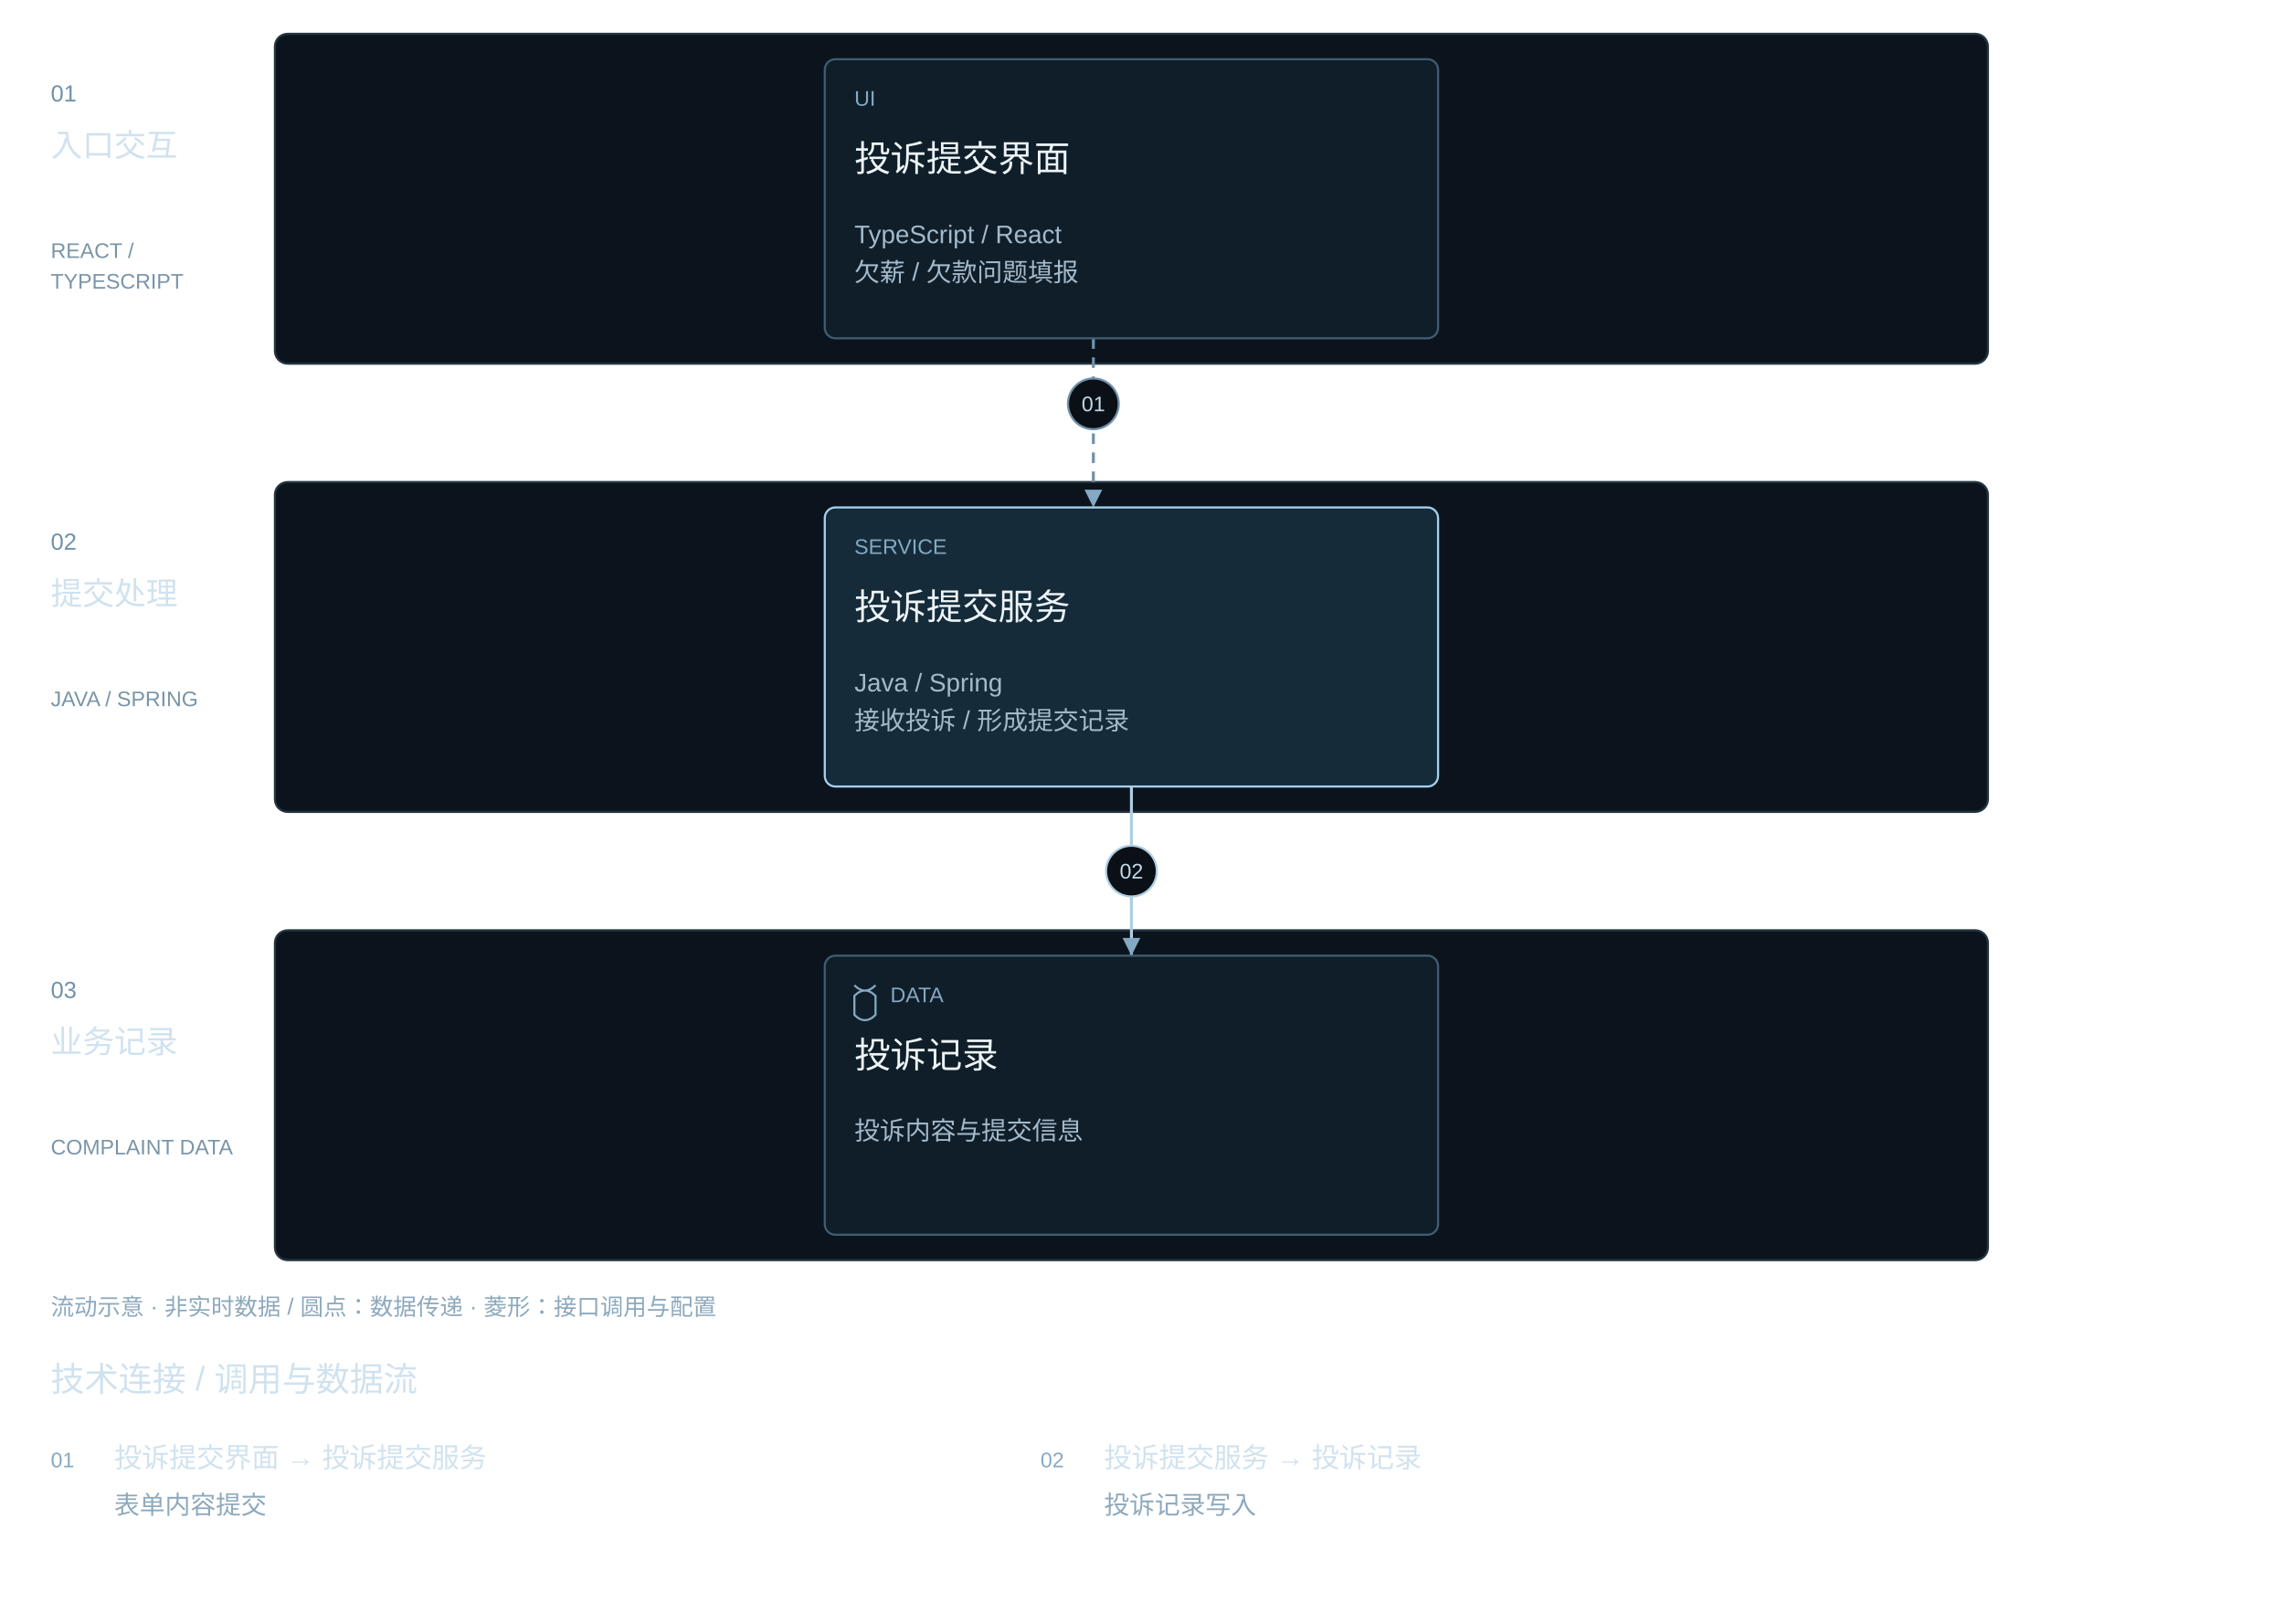
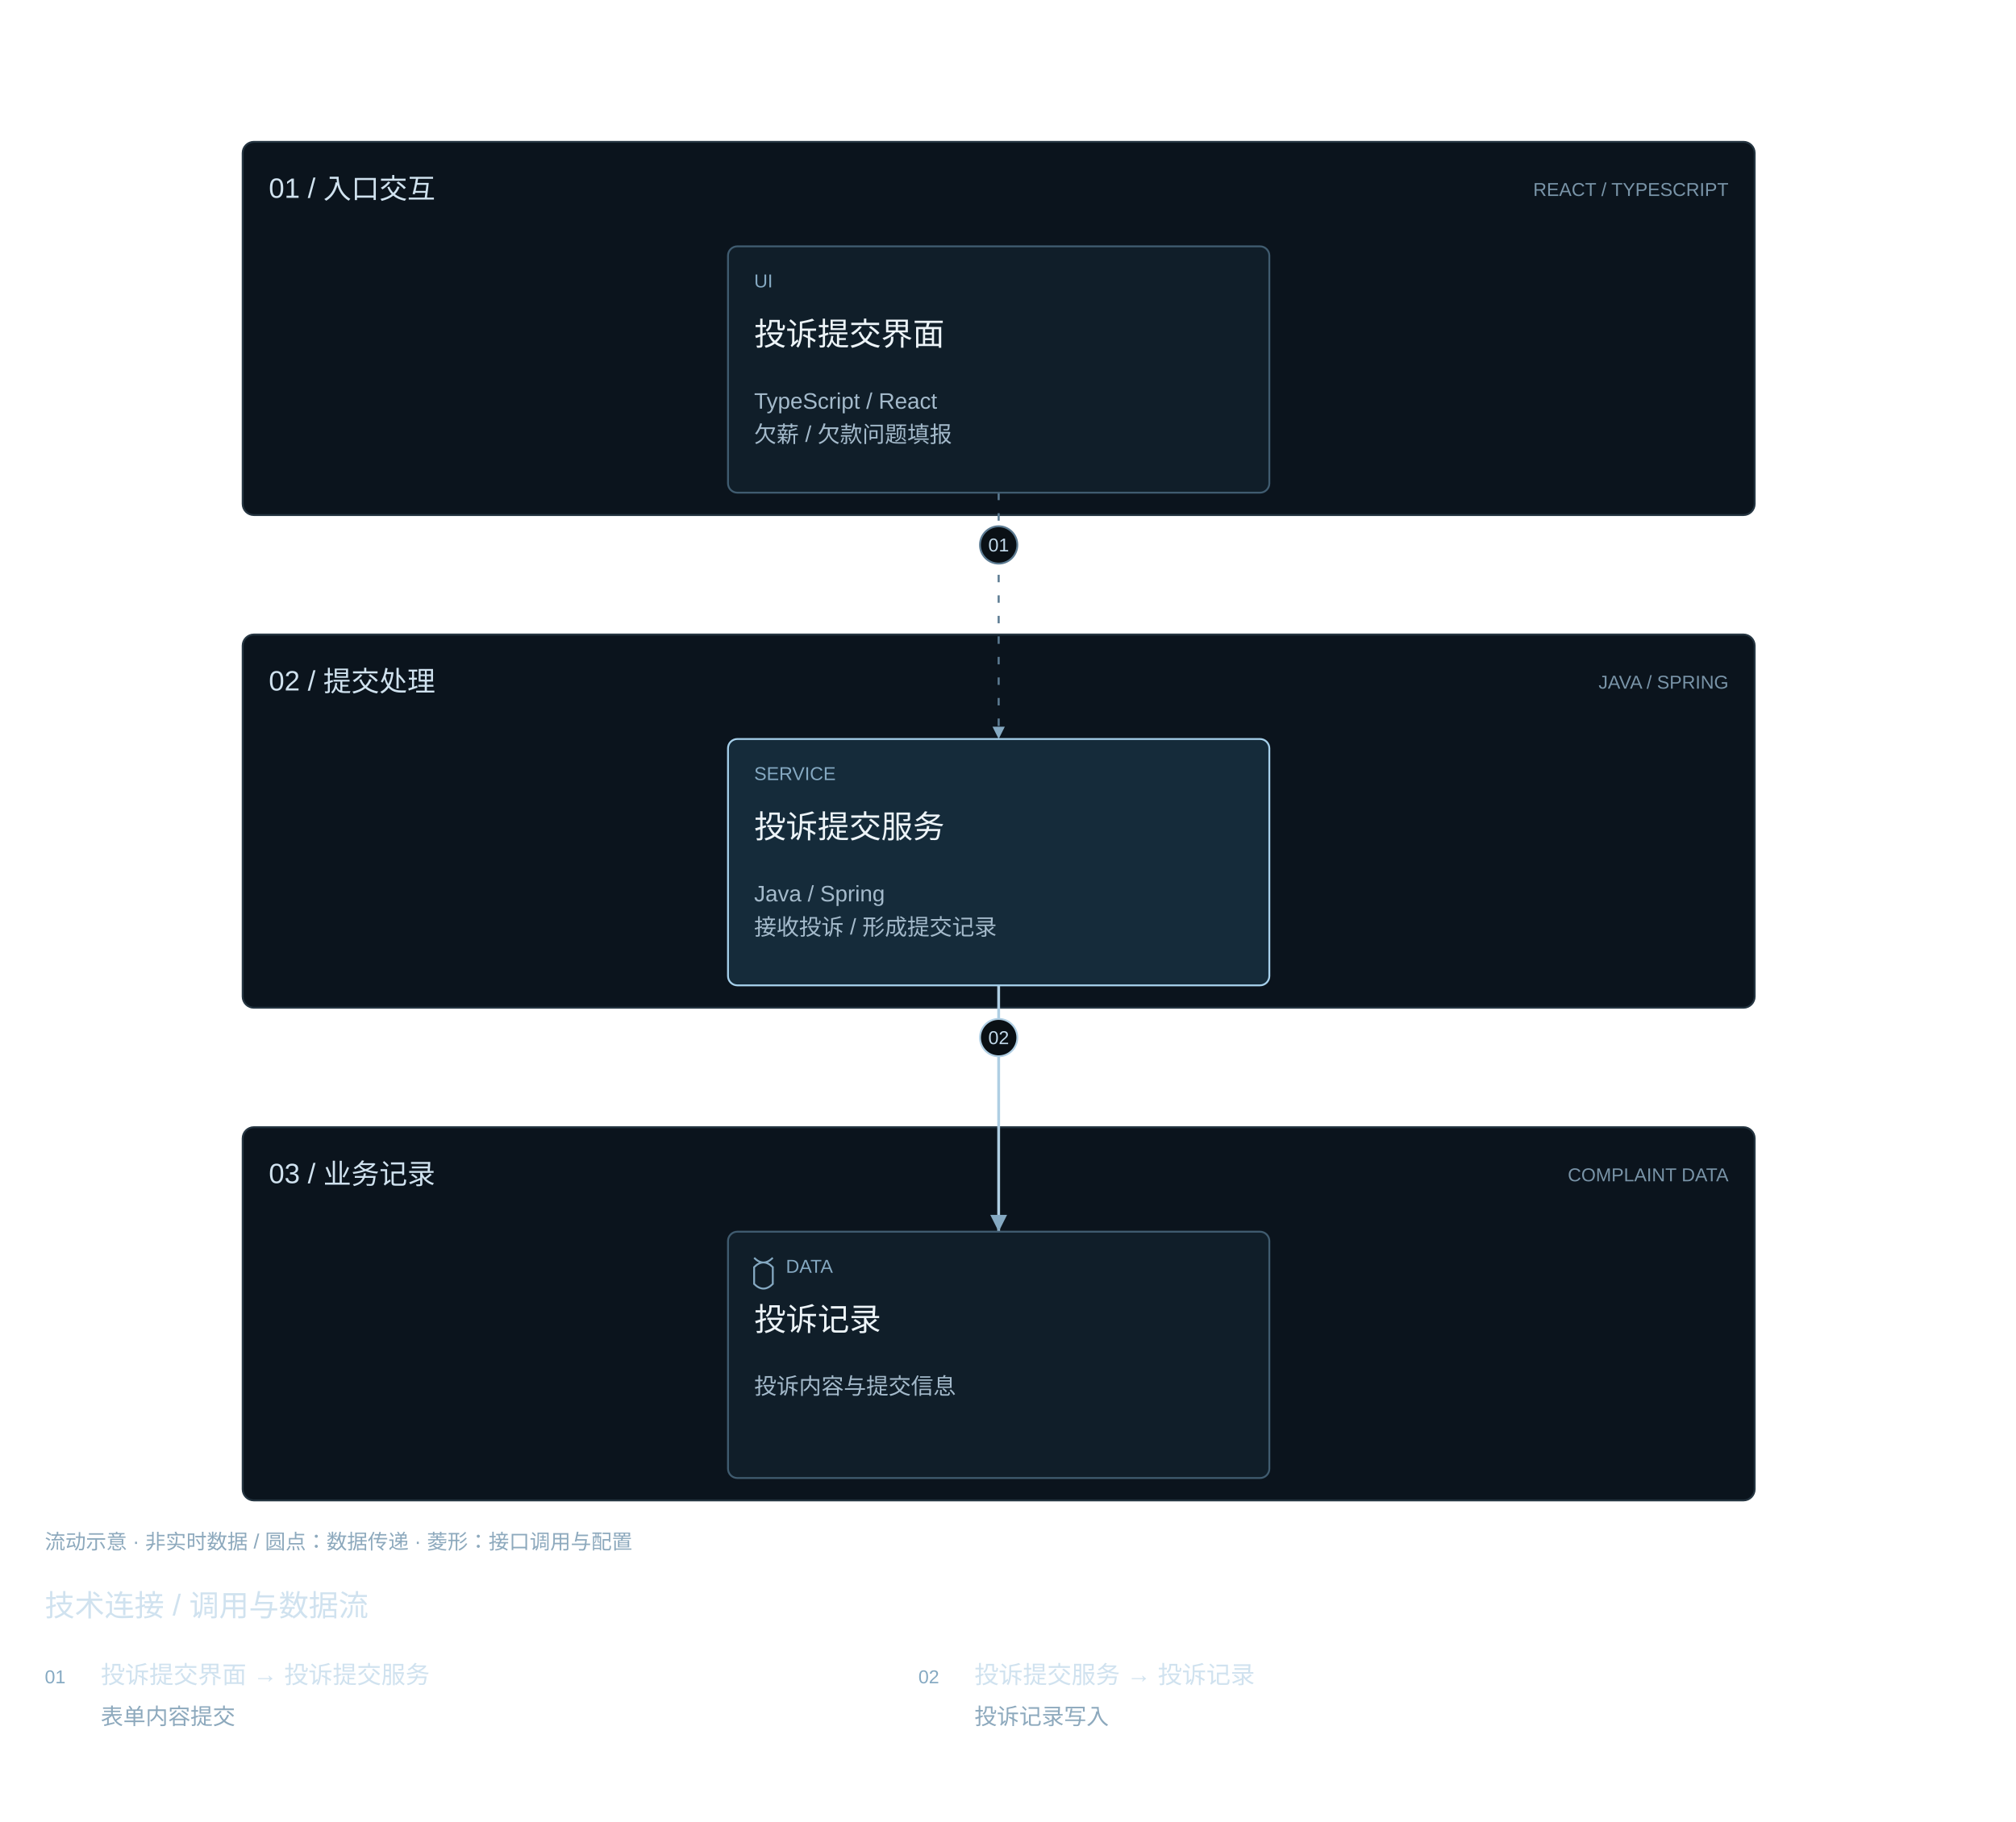
- <svg xmlns="http://www.w3.org/2000/svg" viewBox="0 0 1080 768" role="img" aria-labelledby="title-wage-payment-complaints" aria-describedby="desc-wage-payment-complaints" style="font-family:Arial,'PingFang SC','Microsoft YaHei',sans-serif;background:#0a1015">
+ <svg xmlns="http://www.w3.org/2000/svg" viewBox="0 0 1080 976" role="img" aria-labelledby="title-wage-payment-complaints" aria-describedby="desc-wage-payment-complaints" style="font-family:Arial,'PingFang SC','Microsoft YaHei',sans-serif;background:#0a1015">
  <style>.architecture-packet{pointer-events:none}svg[data-motion="paused"] .architecture-packet{visibility:hidden}@media(prefers-reduced-motion:reduce){.architecture-packet{display:none}}</style>
  <defs>
    <marker id="arrow-wage-payment-complaints" viewBox="0 0 10 10" refX="10" refY="5" markerWidth="6" markerHeight="6" orient="auto-start-reverse">
      <path d="M0 0 L10 5 L0 10" fill="#85a9c2" />
    </marker>
  </defs>
  <g data-layer="ui">
-     <rect x="130" y="16" width="810" height="156" rx="6" fill="#0b141d" stroke="#253541" />
-     <text x="24" y="48" fill="#6f92aa" font-size="11" text-anchor="start">
-       <tspan x="24" dy="0">01</tspan>
+     <rect x="130" y="76" width="810" height="200" rx="6" fill="#0b141d" stroke="#253541" />
+     <text x="144" y="106" fill="#d0e2ef" font-size="15" text-anchor="start">
+       <tspan x="144" dy="0">01 / 入口交互</tspan>
    </text>
-     <text x="24" y="74" fill="#d0e2ef" font-size="15" text-anchor="start">
-       <tspan x="24" dy="0">入口交互</tspan>
-     </text>
-     <text x="24" y="122" fill="#7994a8" font-size="10" text-anchor="start">
-       <tspan x="24" dy="0">REACT /</tspan>
-       <tspan x="24" dy="14.5">TYPESCRIPT</tspan>
+     <text x="926" y="105" fill="#7994a8" font-size="10" text-anchor="end">
+       <tspan x="926" dy="0">REACT / TYPESCRIPT</tspan>
    </text>
  </g>
  <g data-layer="service">
-     <rect x="130" y="228" width="810" height="156" rx="6" fill="#0b141d" stroke="#253541" />
-     <text x="24" y="260" fill="#6f92aa" font-size="11" text-anchor="start">
-       <tspan x="24" dy="0">02</tspan>
+     <rect x="130" y="340" width="810" height="200" rx="6" fill="#0b141d" stroke="#253541" />
+     <text x="144" y="370" fill="#d0e2ef" font-size="15" text-anchor="start">
+       <tspan x="144" dy="0">02 / 提交处理</tspan>
    </text>
-     <text x="24" y="286" fill="#d0e2ef" font-size="15" text-anchor="start">
-       <tspan x="24" dy="0">提交处理</tspan>
-     </text>
-     <text x="24" y="334" fill="#7994a8" font-size="10" text-anchor="start">
-       <tspan x="24" dy="0">JAVA / SPRING</tspan>
+     <text x="926" y="369" fill="#7994a8" font-size="10" text-anchor="end">
+       <tspan x="926" dy="0">JAVA / SPRING</tspan>
    </text>
  </g>
  <g data-layer="data">
-     <rect x="130" y="440" width="810" height="156" rx="6" fill="#0b141d" stroke="#253541" />
-     <text x="24" y="472" fill="#6f92aa" font-size="11" text-anchor="start">
-       <tspan x="24" dy="0">03</tspan>
+     <rect x="130" y="604" width="810" height="200" rx="6" fill="#0b141d" stroke="#253541" />
+     <text x="144" y="634" fill="#d0e2ef" font-size="15" text-anchor="start">
+       <tspan x="144" dy="0">03 / 业务记录</tspan>
    </text>
-     <text x="24" y="498" fill="#d0e2ef" font-size="15" text-anchor="start">
-       <tspan x="24" dy="0">业务记录</tspan>
-     </text>
-     <text x="24" y="546" fill="#7994a8" font-size="10" text-anchor="start">
-       <tspan x="24" dy="0">COMPLAINT DATA</tspan>
+     <text x="926" y="633" fill="#7994a8" font-size="10" text-anchor="end">
+       <tspan x="926" dy="0">COMPLAINT DATA</tspan>
    </text>
  </g>
  <g data-edge="01" data-kind="call">
-     <path class="architecture-route" d="M517 160 V191 H517 V240" fill="none" stroke="#6f91aa" stroke-width="1.4" stroke-dasharray="5 4" marker-end="url(#arrow-wage-payment-complaints)" />
-     <g class="architecture-packet packet-support" data-direction="forward" aria-hidden="true" opacity="0">
-       <circle r="9" fill="#efc896" opacity=".12" />
-       <circle r="5.5" fill="#efc896" opacity=".18" />
-       <path d="M0 -4 L4 0 L0 4 L-4 0 Z" fill="#efc896" />
-       <animateMotion path="M517 160 V191 H517 V240" keyPoints="0;1;1" keyTimes="0;.82;1" calcMode="linear" dur="2.55s" begin="-0.00s" repeatCount="indefinite" />
-       <animate attributeName="opacity" values="0;1;1;0;0" keyTimes="0;.035;.76;.82;1" calcMode="linear" dur="2.55s" begin="-0.00s" repeatCount="indefinite" />
+     <path class="architecture-route" d="M535 264 V292 H535 V396" fill="none" stroke="#5c7b92" stroke-width="1.1" stroke-dasharray="4 7" marker-end="url(#arrow-wage-payment-complaints)" />
+     <g class="architecture-packet packet-support" data-direction="forward" data-distance="132" data-speed="100" aria-hidden="true" opacity="0">
+       <circle r="7" fill="#efc896" opacity=".1" />
+       <circle r="4.5" fill="#efc896" opacity=".16" />
+       <path d="M0 -3.5 L3.5 0 L0 3.5 L-3.5 0 Z" fill="#efc896" />
+       <animateMotion path="M535 264 V292 H535 V396" keyPoints="0;1" keyTimes="0;1" calcMode="linear" dur="1.32s" begin="-0s" repeatCount="indefinite" />
+       <animate attributeName="opacity" values="0;.72;.72;0" keyTimes="0;.03;.97;1" calcMode="linear" dur="1.32s" begin="-0s" repeatCount="indefinite" />
    </g>
-     <circle cx="517" cy="191" r="12" fill="#0a1015" stroke="#6f91aa" />
-     <text x="517" y="194.5" fill="#c1d9ea" font-size="10" text-anchor="middle">
-       <tspan x="517" dy="0">01</tspan>
+     <circle cx="535" cy="292" r="10" fill="#0a1015" stroke="#5c7b92" />
+     <text x="535" y="295.5" fill="#c1d9ea" font-size="10" text-anchor="middle">
+       <tspan x="535" dy="0">01</tspan>
    </text>
  </g>
  <g data-edge="02" data-kind="flow">
-     <path class="architecture-route" d="M535 372 V412 H535 V452" fill="none" stroke="#afcee3" stroke-width="1.4" marker-end="url(#arrow-wage-payment-complaints)" />
-     <g class="architecture-packet packet-flow" data-direction="forward" aria-hidden="true" opacity="0">
-       <circle r="9" fill="#d3f1ff" opacity=".12" />
-       <circle r="5.5" fill="#d3f1ff" opacity=".18" />
-       <circle r="3.3" fill="#d3f1ff" />
-       <animateMotion path="M535 372 V412 H535 V452" keyPoints="0;1;1" keyTimes="0;.82;1" calcMode="linear" dur="2.55s" begin="-0.43s" repeatCount="indefinite" />
-       <animate attributeName="opacity" values="0;1;1;0;0" keyTimes="0;.035;.76;.82;1" calcMode="linear" dur="2.55s" begin="-0.43s" repeatCount="indefinite" />
+     <path class="architecture-route" d="M535 528 V556 H535 V660" fill="none" stroke="#afcee3" stroke-width="1.5" marker-end="url(#arrow-wage-payment-complaints)" />
+     <g class="architecture-packet packet-flow" data-direction="forward" data-distance="132" data-speed="100" aria-hidden="true" opacity="0">
+       <circle r="7" fill="#d3f1ff" opacity=".1" />
+       <circle r="4.5" fill="#d3f1ff" opacity=".16" />
+       <circle r="3" fill="#d3f1ff" />
+       <animateMotion path="M535 528 V556 H535 V660" keyPoints="0;1" keyTimes="0;1" calcMode="linear" dur="1.32s" begin="-0.504s" repeatCount="indefinite" />
+       <animate attributeName="opacity" values="0;1;1;0" keyTimes="0;.03;.97;1" calcMode="linear" dur="1.32s" begin="-0.504s" repeatCount="indefinite" />
    </g>
-     <circle cx="535" cy="412" r="12" fill="#0a1015" stroke="#afcee3" />
-     <text x="535" y="415.5" fill="#c1d9ea" font-size="10" text-anchor="middle">
+     <circle cx="535" cy="556" r="10" fill="#0a1015" stroke="#afcee3" />
+     <text x="535" y="559.5" fill="#c1d9ea" font-size="10" text-anchor="middle">
      <tspan x="535" dy="0">02</tspan>
    </text>
  </g>
  <g data-node="form">
-     <rect x="390" y="28" width="290" height="132" rx="5" fill="#101e29" stroke="#405c70" />
-     <text x="404" y="50" fill="#85a9c2" font-size="10" text-anchor="start">
+     <rect x="390" y="132" width="290" height="132" rx="5" fill="#101e29" stroke="#405c70" />
+     <text x="404" y="154" fill="#85a9c2" font-size="10" text-anchor="start">
      <tspan x="404" dy="0">UI</tspan>
    </text>
-     <text x="404" y="81" fill="#edf4f8" font-size="17" text-anchor="start">
+     <text x="404" y="185" fill="#edf4f8" font-size="17" text-anchor="start">
      <tspan x="404" dy="0">投诉提交界面</tspan>
    </text>
-     <text x="404" y="115" fill="#a4bacb" font-size="12" text-anchor="start">
+     <text x="404" y="219" fill="#a4bacb" font-size="12" text-anchor="start">
      <tspan x="404" dy="0">TypeScript / React</tspan>
      <tspan x="404" dy="18">欠薪 / 欠款问题填报</tspan>
    </text>
  </g>
  <g data-node="submission">
-     <rect x="390" y="240" width="290" height="132" rx="5" fill="#152b3a" stroke="#a6d0eb" />
-     <text x="404" y="262" fill="#85a9c2" font-size="10" text-anchor="start">
+     <rect x="390" y="396" width="290" height="132" rx="5" fill="#152b3a" stroke="#a6d0eb" />
+     <text x="404" y="418" fill="#85a9c2" font-size="10" text-anchor="start">
      <tspan x="404" dy="0">SERVICE</tspan>
    </text>
-     <text x="404" y="293" fill="#edf4f8" font-size="17" text-anchor="start">
+     <text x="404" y="449" fill="#edf4f8" font-size="17" text-anchor="start">
      <tspan x="404" dy="0">投诉提交服务</tspan>
    </text>
-     <text x="404" y="327" fill="#a4bacb" font-size="12" text-anchor="start">
+     <text x="404" y="483" fill="#a4bacb" font-size="12" text-anchor="start">
      <tspan x="404" dy="0">Java / Spring</tspan>
      <tspan x="404" dy="18">接收投诉 / 形成提交记录</tspan>
    </text>
  </g>
  <g data-node="records">
-     <rect x="390" y="452" width="290" height="132" rx="5" fill="#101e29" stroke="#405c70" />
-     <path d="M404 471 q5 -5 10 0 v9 q-5 5 -10 0 z m0 -5 q5 5 10 0" fill="none" stroke="#85a9c2" />
-     <text x="421" y="474" fill="#85a9c2" font-size="10" text-anchor="start">
+     <rect x="390" y="660" width="290" height="132" rx="5" fill="#101e29" stroke="#405c70" />
+     <path d="M404 679 q5 -5 10 0 v9 q-5 5 -10 0 z m0 -5 q5 5 10 0" fill="none" stroke="#85a9c2" />
+     <text x="421" y="682" fill="#85a9c2" font-size="10" text-anchor="start">
      <tspan x="421" dy="0">DATA</tspan>
    </text>
-     <text x="404" y="505" fill="#edf4f8" font-size="17" text-anchor="start">
+     <text x="404" y="713" fill="#edf4f8" font-size="17" text-anchor="start">
      <tspan x="404" dy="0">投诉记录</tspan>
    </text>
-     <text x="404" y="539" fill="#a4bacb" font-size="12" text-anchor="start">
+     <text x="404" y="747" fill="#a4bacb" font-size="12" text-anchor="start">
      <tspan x="404" dy="0">投诉内容与提交信息</tspan>
    </text>
  </g>
-   <text x="24" y="622" fill="#8da9bd" font-size="11" text-anchor="start">
+   <text x="24" y="830" fill="#8da9bd" font-size="11" text-anchor="start">
    <tspan x="24" dy="0">流动示意 · 非实时数据 / 圆点：数据传递 · 菱形：接口调用与配置</tspan>
  </text>
-   <text x="24" y="658" fill="#d0e2ef" font-size="16" text-anchor="start">
+   <text x="24" y="866" fill="#d0e2ef" font-size="16" text-anchor="start">
    <tspan x="24" dy="0">技术连接 / 调用与数据流</tspan>
  </text>
-   <text x="24" y="694" fill="#85a9c2" font-size="10" text-anchor="start">
+   <text x="24" y="902" fill="#85a9c2" font-size="10" text-anchor="start">
    <tspan x="24" dy="0">01</tspan>
  </text>
-   <text x="54" y="694" fill="#d0e2ef" font-size="13" text-anchor="start">
+   <text x="54" y="902" fill="#d0e2ef" font-size="13" text-anchor="start">
    <tspan x="54" dy="0">投诉提交界面 → 投诉提交服务</tspan>
  </text>
-   <text x="54" y="716" fill="#8da9bd" font-size="12" text-anchor="start">
+   <text x="54" y="924" fill="#8da9bd" font-size="12" text-anchor="start">
    <tspan x="54" dy="0">表单内容提交</tspan>
  </text>
-   <text x="492" y="694" fill="#85a9c2" font-size="10" text-anchor="start">
+   <text x="492" y="902" fill="#85a9c2" font-size="10" text-anchor="start">
    <tspan x="492" dy="0">02</tspan>
  </text>
-   <text x="522" y="694" fill="#d0e2ef" font-size="13" text-anchor="start">
+   <text x="522" y="902" fill="#d0e2ef" font-size="13" text-anchor="start">
    <tspan x="522" dy="0">投诉提交服务 → 投诉记录</tspan>
  </text>
-   <text x="522" y="716" fill="#8da9bd" font-size="12" text-anchor="start">
+   <text x="522" y="924" fill="#8da9bd" font-size="12" text-anchor="start">
    <tspan x="522" dy="0">投诉记录写入</tspan>
  </text>
</svg>
